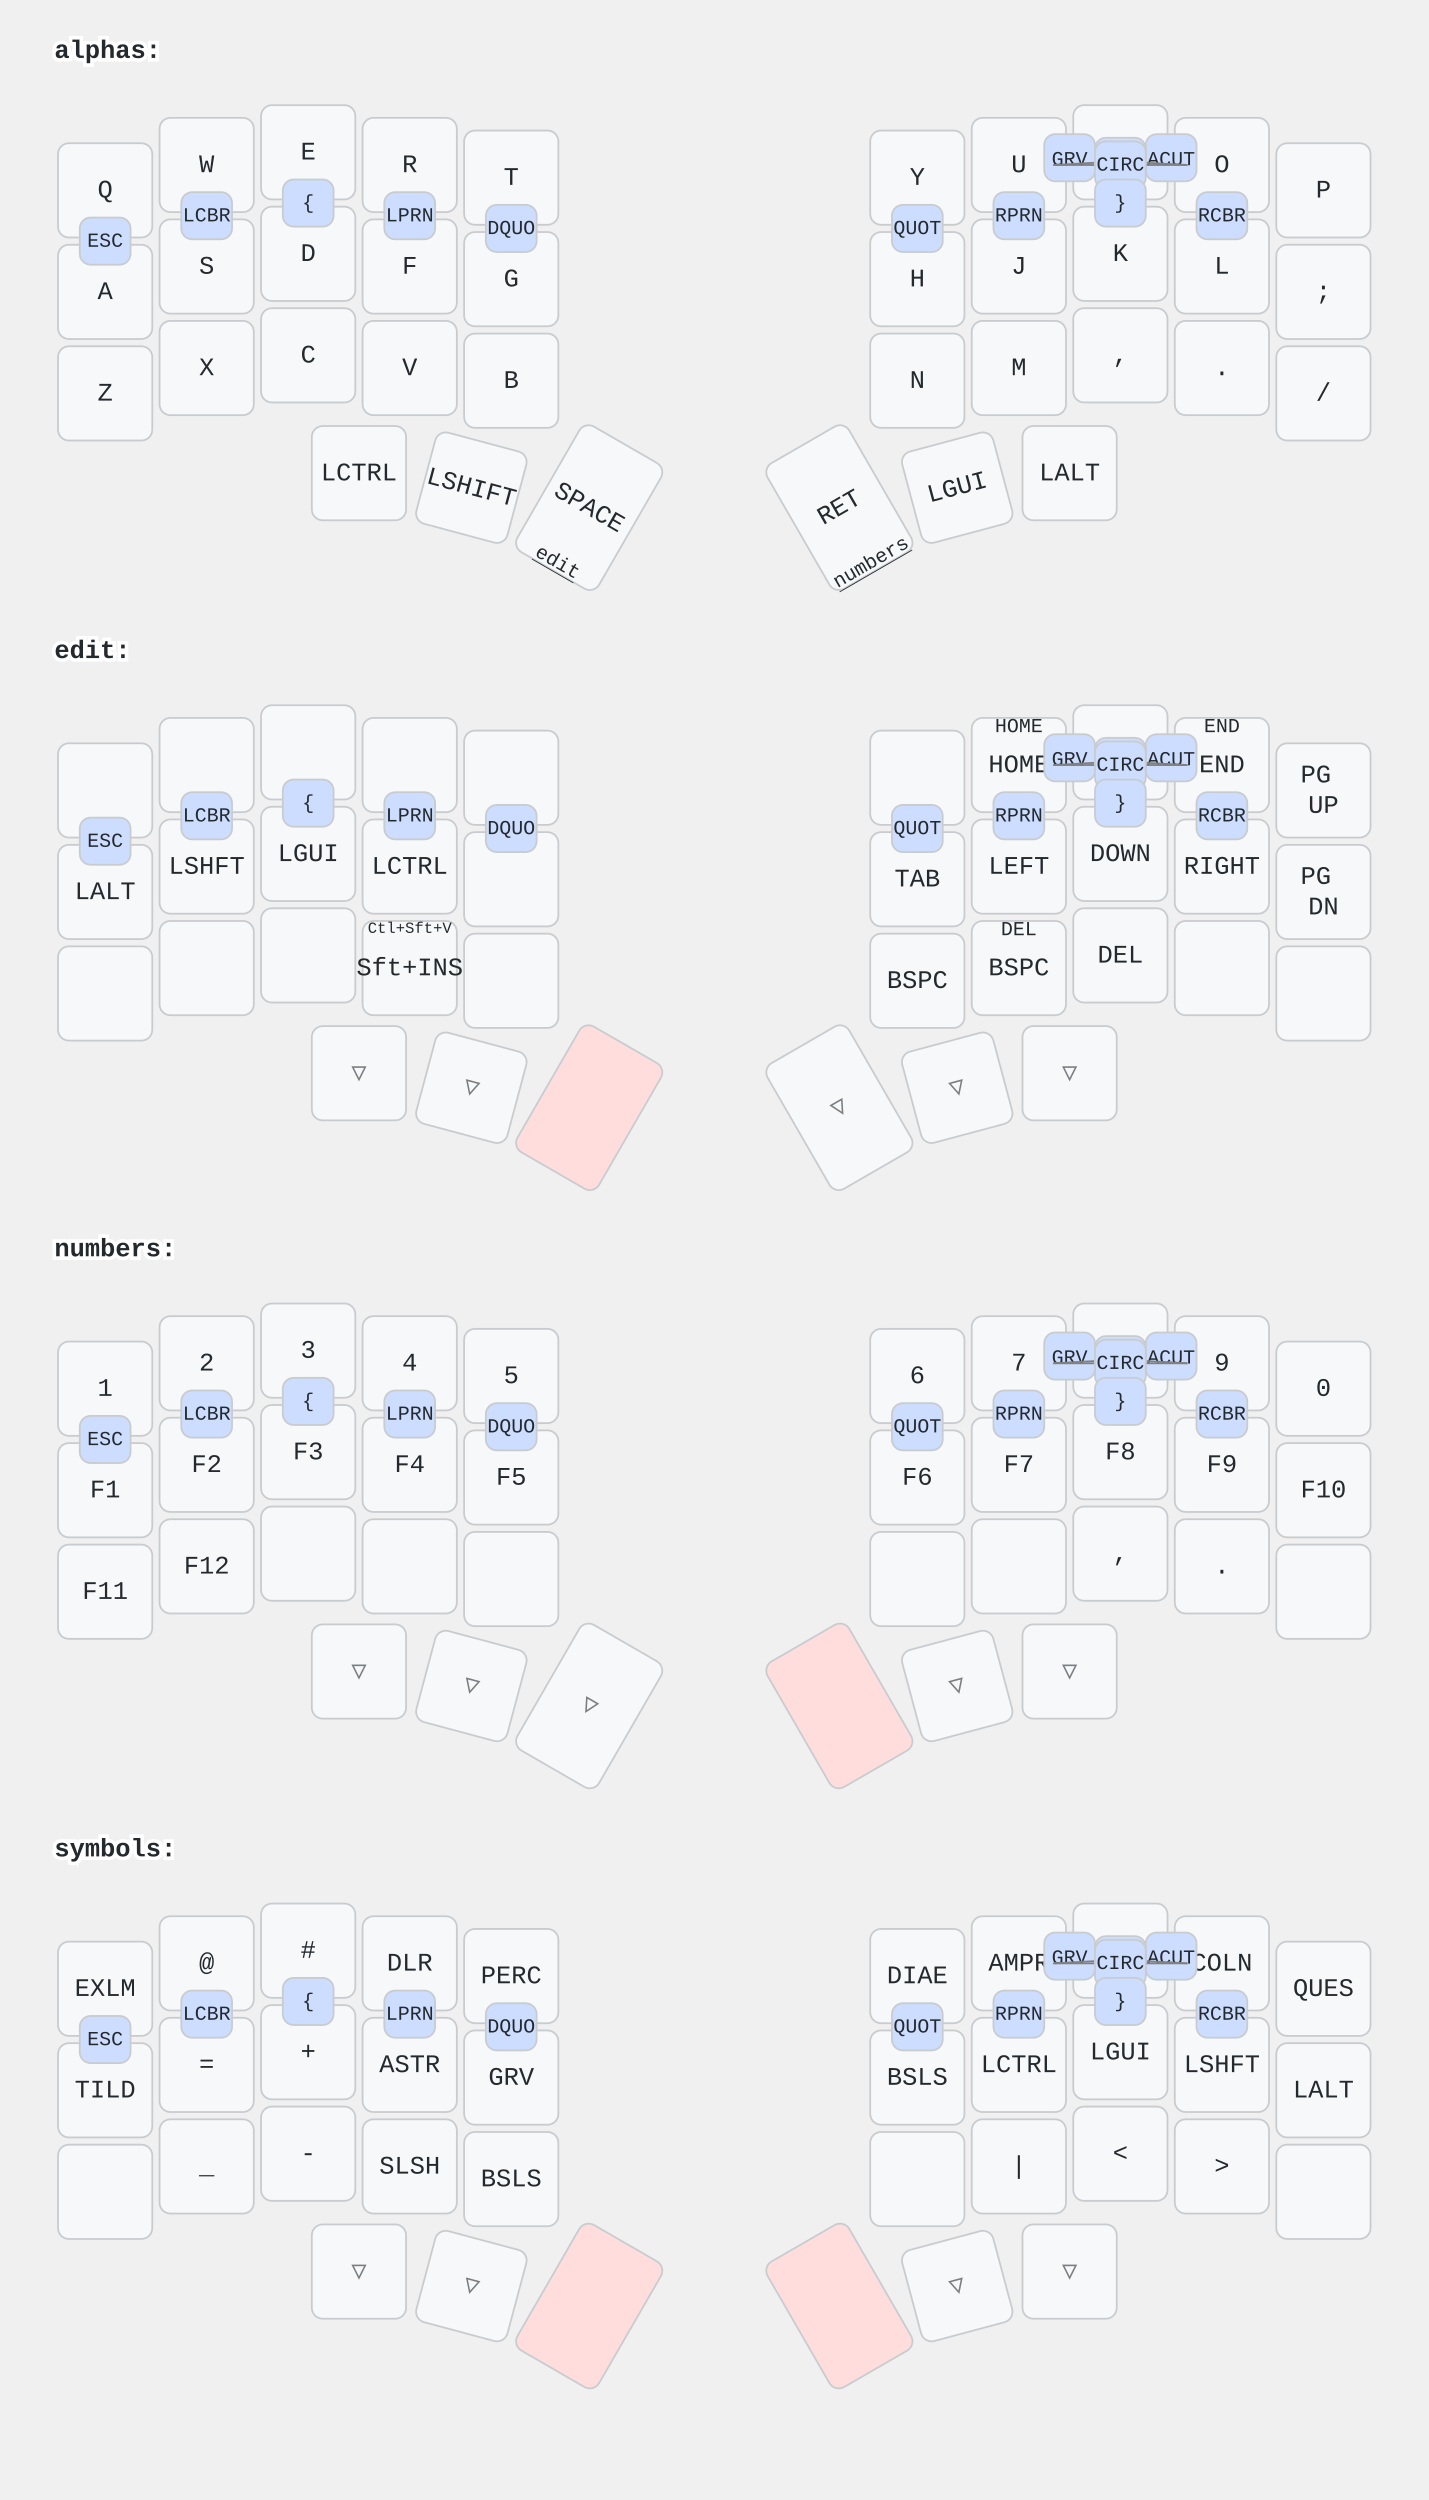
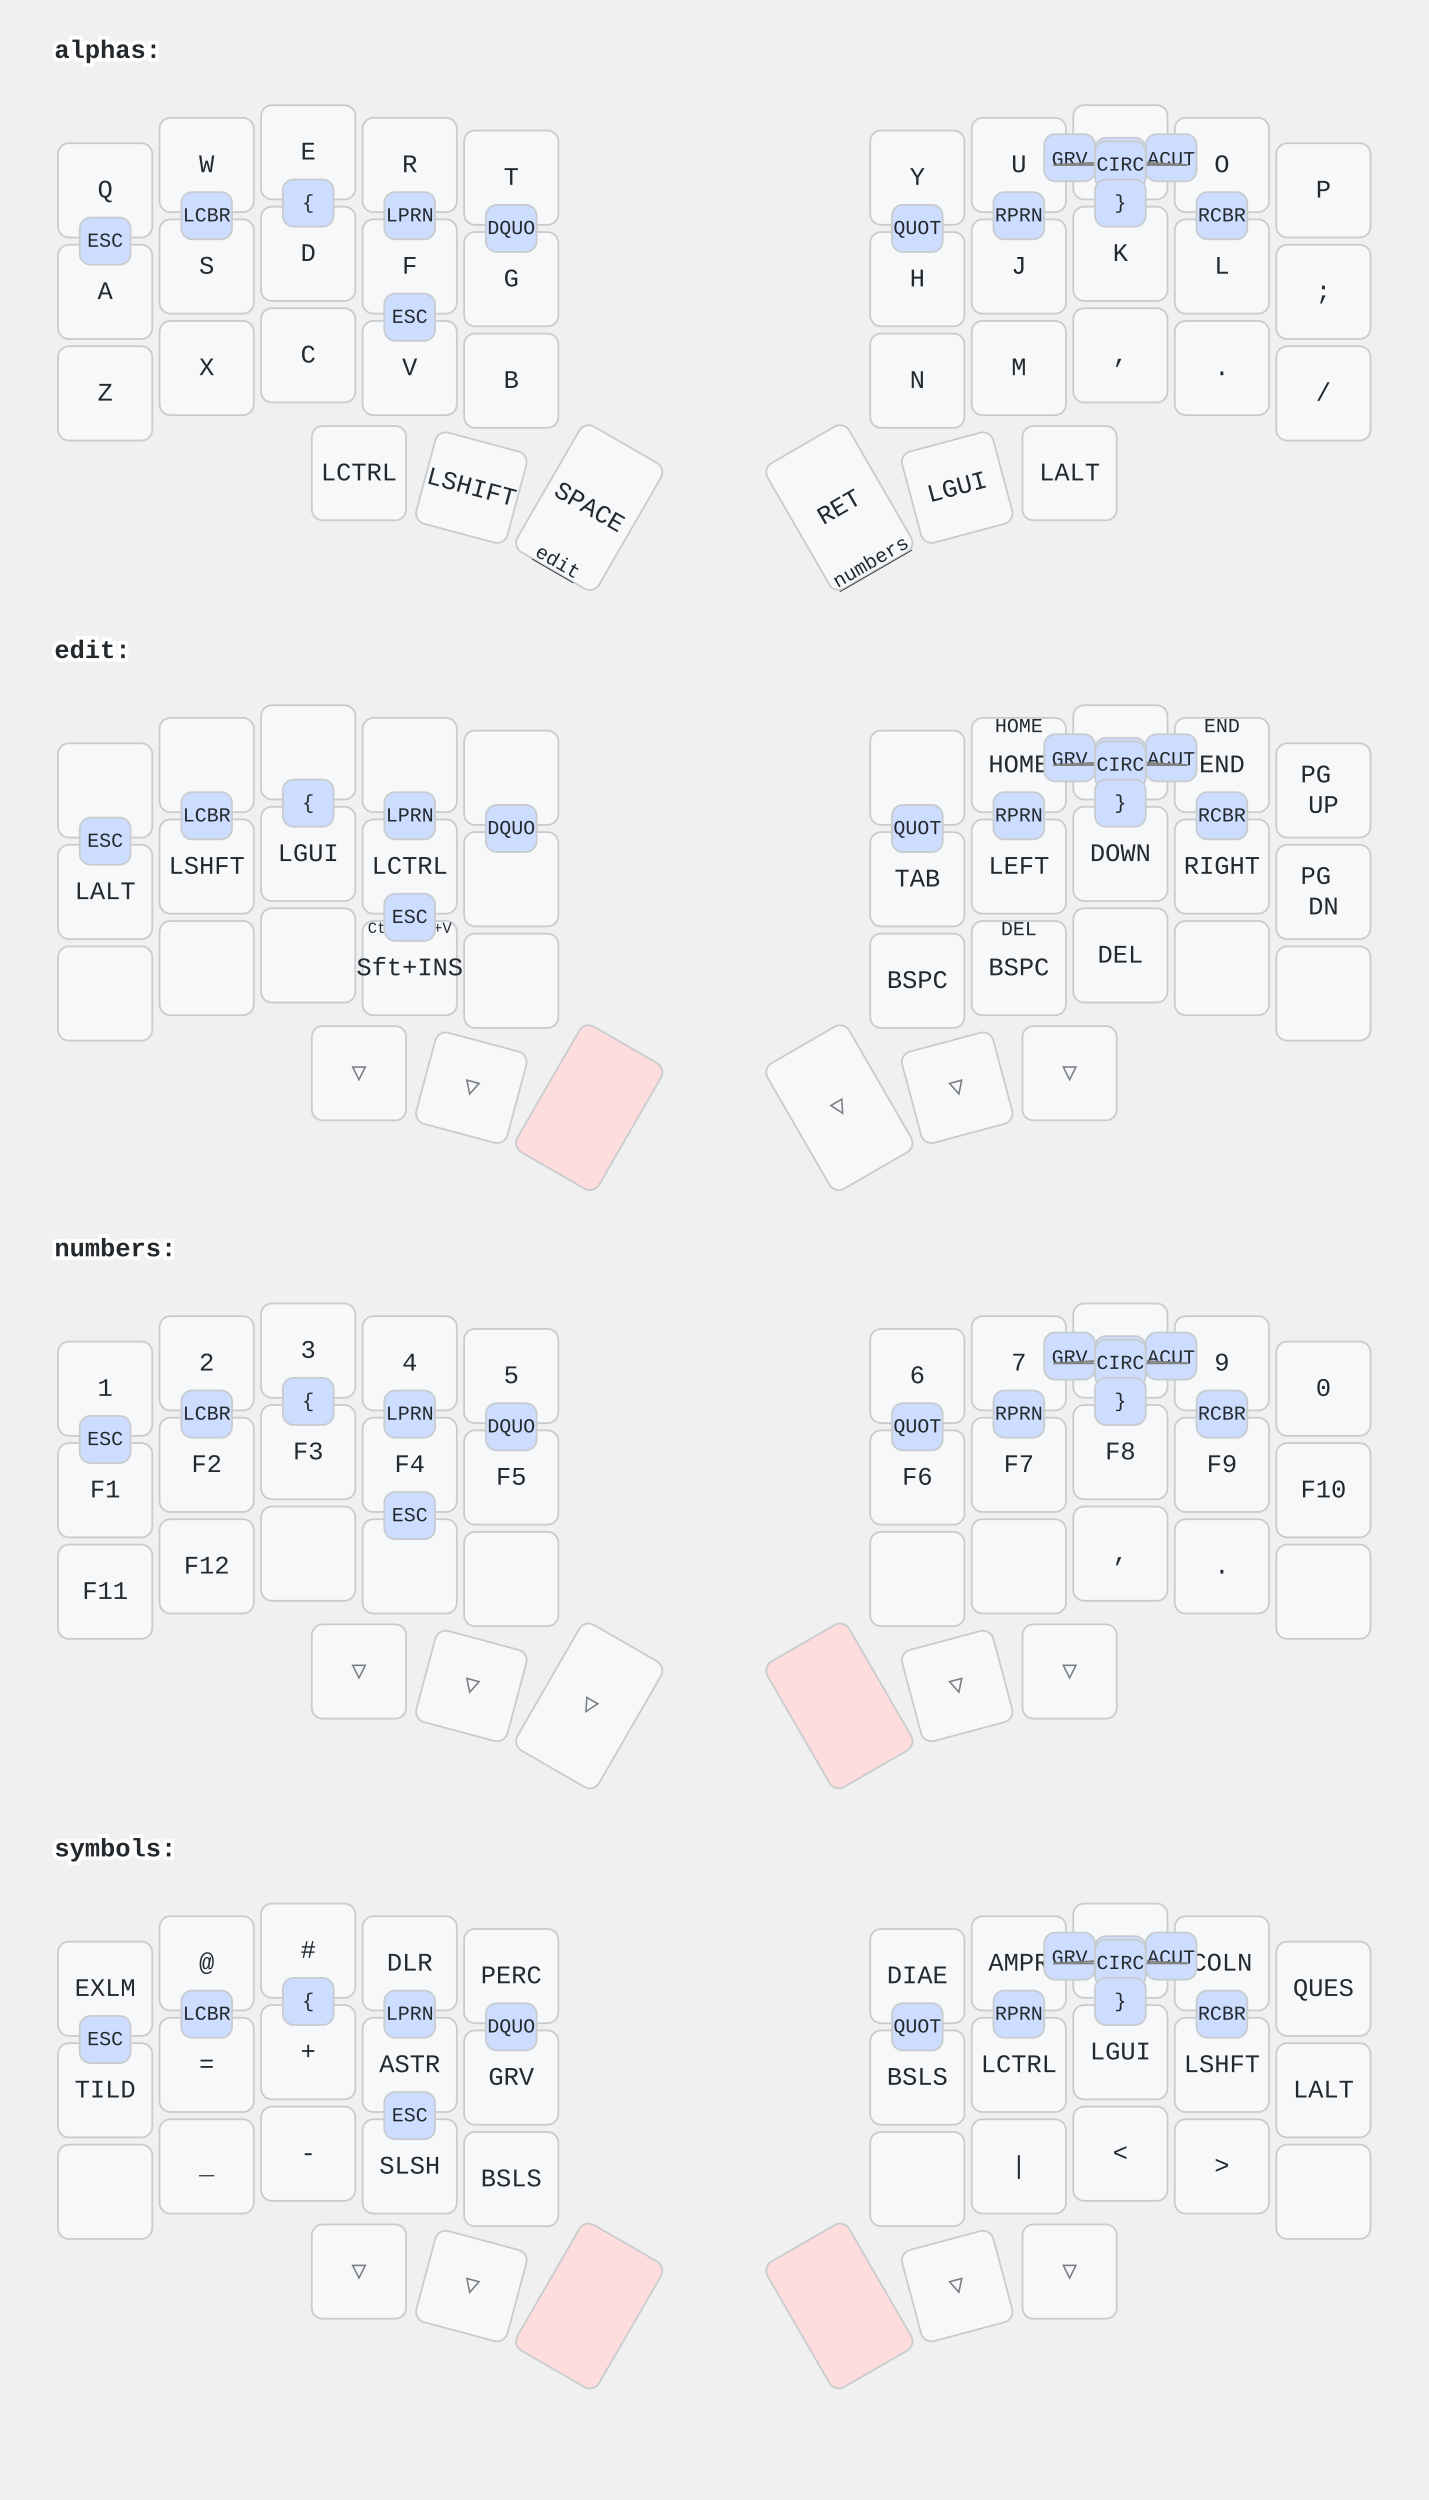
<svg xmlns="http://www.w3.org/2000/svg" width="788" height="1379" viewBox="0 0 788 1379" class="keymap">
  <style>/* inherit to force styles through use tags */
svg path {
    fill: inherit;
}

/* font and background color specifications */
svg.keymap {
    font-family: SFMono-Regular,Consolas,Liberation Mono,Menlo,monospace;
    font-size: 14px;
    font-kerning: normal;
    text-rendering: optimizeLegibility;
    fill: #24292e;
}

/* default key styling */
rect.key {
    fill: #f6f8fa;
}

rect.key, rect.combo {
    stroke: #c9cccf;
    stroke-width: 1;
}

/* default key side styling, only used is draw_key_sides is set */
rect.side {
    filter: brightness(90%);
}

/* color accent for combo boxes */
rect.combo, rect.combo-separate {
    fill: #cdf;
}

/* color accent for held keys */
rect.held, rect.combo.held {
    fill: #fdd;
}

/* color accent for ghost (optional) keys */
rect.ghost, rect.combo.ghost {
    stroke-dasharray: 4, 4;
    stroke-width: 2;
}

text {
    text-anchor: middle;
    dominant-baseline: middle;
}

/* styling for layer labels */
text.label {
    font-weight: bold;
    text-anchor: start;
    stroke: white;
    stroke-width: 4;
    paint-order: stroke;
}

/* styling for optional footer */
text.footer {
    text-anchor: end;
    dominant-baseline: auto;
    stroke: white;
    stroke-width: 4;
    paint-order: stroke;
}

/* styling for combo tap, and key non-tap label text */
text.combo, text.hold, text.shifted, text.left, text.right {
    font-size: 11px;
}

text.hold {
    text-anchor: middle;
    dominant-baseline: auto;
}

text.shifted {
    text-anchor: middle;
    dominant-baseline: hanging;
}

text.left {
    text-anchor: start;
}

text.right {
    text-anchor: end;
}

text.layer-activator {
    text-decoration: underline;
}

/* styling for hold/shifted label text in combo box */
text.combo.hold, text.combo.shifted, text.combo.left, text.combo.right {
    font-size: 8px;
}

/* lighter symbol for transparent keys */
text.trans {
    fill: #7b7e81;
}

/* styling for combo dendrons */
path.combo {
    stroke-width: 1;
    stroke: gray;
    fill: none;
}

/* Start Tabler Icons Cleanup */
/* cannot use height/width with glyphs */
.icon-tabler &gt; path {
    fill: inherit;
    stroke: inherit;
    stroke-width: 2;
}
/* hide tabler's default box */
.icon-tabler &gt; path[stroke="none"][fill="none"] {
    visibility: hidden;
}
/* End Tabler Icons Cleanup */
</style>
  <g transform="translate(30, 0)" class="layer-alphas">
    <text x="0" y="28" class="label" id="alphas">alphas:</text>
    <g transform="translate(0, 56)">
      <g transform="translate(28, 49)" class="key keypos-0">
        <rect rx="6" ry="6" x="-26" y="-26" width="52" height="52" class="key" />
        <text x="0" y="0" class="key tap">Q</text>
      </g>
      <g transform="translate(84, 35)" class="key keypos-1">
        <rect rx="6" ry="6" x="-26" y="-26" width="52" height="52" class="key" />
        <text x="0" y="0" class="key tap">W</text>
      </g>
      <g transform="translate(140, 28)" class="key keypos-2">
        <rect rx="6" ry="6" x="-26" y="-26" width="52" height="52" class="key" />
        <text x="0" y="0" class="key tap">E</text>
      </g>
      <g transform="translate(196, 35)" class="key keypos-3">
        <rect rx="6" ry="6" x="-26" y="-26" width="52" height="52" class="key" />
        <text x="0" y="0" class="key tap">R</text>
      </g>
      <g transform="translate(252, 42)" class="key keypos-4">
        <rect rx="6" ry="6" x="-26" y="-26" width="52" height="52" class="key" />
        <text x="0" y="0" class="key tap">T</text>
      </g>
      <g transform="translate(476, 42)" class="key keypos-5">
        <rect rx="6" ry="6" x="-26" y="-26" width="52" height="52" class="key" />
        <text x="0" y="0" class="key tap">Y</text>
      </g>
      <g transform="translate(532, 35)" class="key keypos-6">
        <rect rx="6" ry="6" x="-26" y="-26" width="52" height="52" class="key" />
        <text x="0" y="0" class="key tap">U</text>
      </g>
      <g transform="translate(588, 28)" class="key keypos-7">
        <rect rx="6" ry="6" x="-26" y="-26" width="52" height="52" class="key" />
        <text x="0" y="0" class="key tap">I</text>
      </g>
      <g transform="translate(644, 35)" class="key keypos-8">
        <rect rx="6" ry="6" x="-26" y="-26" width="52" height="52" class="key" />
        <text x="0" y="0" class="key tap">O</text>
      </g>
      <g transform="translate(700, 49)" class="key keypos-9">
        <rect rx="6" ry="6" x="-26" y="-26" width="52" height="52" class="key" />
        <text x="0" y="0" class="key tap">P</text>
      </g>
      <g transform="translate(28, 105)" class="key keypos-10">
        <rect rx="6" ry="6" x="-26" y="-26" width="52" height="52" class="key" />
        <text x="0" y="0" class="key tap">A</text>
      </g>
      <g transform="translate(84, 91)" class="key keypos-11">
        <rect rx="6" ry="6" x="-26" y="-26" width="52" height="52" class="key" />
        <text x="0" y="0" class="key tap">S</text>
      </g>
      <g transform="translate(140, 84)" class="key keypos-12">
        <rect rx="6" ry="6" x="-26" y="-26" width="52" height="52" class="key" />
        <text x="0" y="0" class="key tap">D</text>
      </g>
      <g transform="translate(196, 91)" class="key keypos-13">
        <rect rx="6" ry="6" x="-26" y="-26" width="52" height="52" class="key" />
        <text x="0" y="0" class="key tap">F</text>
      </g>
      <g transform="translate(252, 98)" class="key keypos-14">
        <rect rx="6" ry="6" x="-26" y="-26" width="52" height="52" class="key" />
        <text x="0" y="0" class="key tap">G</text>
      </g>
      <g transform="translate(476, 98)" class="key keypos-15">
        <rect rx="6" ry="6" x="-26" y="-26" width="52" height="52" class="key" />
        <text x="0" y="0" class="key tap">H</text>
      </g>
      <g transform="translate(532, 91)" class="key keypos-16">
        <rect rx="6" ry="6" x="-26" y="-26" width="52" height="52" class="key" />
        <text x="0" y="0" class="key tap">J</text>
      </g>
      <g transform="translate(588, 84)" class="key keypos-17">
        <rect rx="6" ry="6" x="-26" y="-26" width="52" height="52" class="key" />
        <text x="0" y="0" class="key tap">K</text>
      </g>
      <g transform="translate(644, 91)" class="key keypos-18">
        <rect rx="6" ry="6" x="-26" y="-26" width="52" height="52" class="key" />
        <text x="0" y="0" class="key tap">L</text>
      </g>
      <g transform="translate(700, 105)" class="key keypos-19">
        <rect rx="6" ry="6" x="-26" y="-26" width="52" height="52" class="key" />
        <text x="0" y="0" class="key tap">;</text>
      </g>
      <g transform="translate(28, 161)" class="key keypos-20">
        <rect rx="6" ry="6" x="-26" y="-26" width="52" height="52" class="key" />
        <text x="0" y="0" class="key tap">Z</text>
      </g>
      <g transform="translate(84, 147)" class="key keypos-21">
        <rect rx="6" ry="6" x="-26" y="-26" width="52" height="52" class="key" />
        <text x="0" y="0" class="key tap">X</text>
      </g>
      <g transform="translate(140, 140)" class="key keypos-22">
        <rect rx="6" ry="6" x="-26" y="-26" width="52" height="52" class="key" />
        <text x="0" y="0" class="key tap">C</text>
      </g>
      <g transform="translate(196, 147)" class="key keypos-23">
        <rect rx="6" ry="6" x="-26" y="-26" width="52" height="52" class="key" />
        <text x="0" y="0" class="key tap">V</text>
      </g>
      <g transform="translate(252, 154)" class="key keypos-24">
        <rect rx="6" ry="6" x="-26" y="-26" width="52" height="52" class="key" />
        <text x="0" y="0" class="key tap">B</text>
      </g>
      <g transform="translate(476, 154)" class="key keypos-25">
        <rect rx="6" ry="6" x="-26" y="-26" width="52" height="52" class="key" />
        <text x="0" y="0" class="key tap">N</text>
      </g>
      <g transform="translate(532, 147)" class="key keypos-26">
        <rect rx="6" ry="6" x="-26" y="-26" width="52" height="52" class="key" />
        <text x="0" y="0" class="key tap">M</text>
      </g>
      <g transform="translate(588, 140)" class="key keypos-27">
        <rect rx="6" ry="6" x="-26" y="-26" width="52" height="52" class="key" />
        <text x="0" y="0" class="key tap">,</text>
      </g>
      <g transform="translate(644, 147)" class="key keypos-28">
        <rect rx="6" ry="6" x="-26" y="-26" width="52" height="52" class="key" />
        <text x="0" y="0" class="key tap">.</text>
      </g>
      <g transform="translate(700, 161)" class="key keypos-29">
        <rect rx="6" ry="6" x="-26" y="-26" width="52" height="52" class="key" />
        <text x="0" y="0" class="key tap">/</text>
      </g>
      <g transform="translate(168, 205)" class="key keypos-30">
        <rect rx="6" ry="6" x="-26" y="-26" width="52" height="52" class="key" />
        <text x="0" y="0" class="key tap">LCTRL</text>
      </g>
      <g transform="translate(230, 213) rotate(15.0)" class="key keypos-31">
        <rect rx="6" ry="6" x="-26" y="-26" width="52" height="52" class="key" />
        <text x="0" y="0" class="key tap">LSHIFT</text>
      </g>
      <g transform="translate(295, 224) rotate(30.0)" class="key keypos-32">
        <rect rx="6" ry="6" x="-26" y="-40" width="52" height="80" class="key" />
        <text x="0" y="0" class="key tap">SPACE</text>
        <a href="#edit">
          <text x="0" y="38" class="key hold layer-activator">edit</text>
        </a>
      </g>
      <g transform="translate(433, 224) rotate(-30.0)" class="key keypos-33">
        <rect rx="6" ry="6" x="-26" y="-40" width="52" height="80" class="key" />
        <text x="0" y="0" class="key tap">RET</text>
        <a href="#numbers">
          <text x="0" y="38" class="key hold layer-activator">numbers</text>
        </a>
      </g>
      <g transform="translate(498, 213) rotate(-15.0)" class="key keypos-34">
        <rect rx="6" ry="6" x="-26" y="-26" width="52" height="52" class="key" />
        <text x="0" y="0" class="key tap">LGUI</text>
      </g>
      <g transform="translate(560, 205)" class="key keypos-35">
        <rect rx="6" ry="6" x="-26" y="-26" width="52" height="52" class="key" />
        <text x="0" y="0" class="key tap">LALT</text>
      </g>
      <g class="combo combopos-0">
        <rect rx="6" ry="6" x="602" y="18" width="28" height="26" class="combo" />
        <text x="616" y="32" class="combo tap">ACUT</text>
      </g>
      <g class="combo combopos-1">
        <rect rx="6" ry="6" x="546" y="18" width="28" height="26" class="combo" />
        <text x="560" y="32" class="combo tap">GRV</text>
      </g>
      <g class="combo combopos-2">
        <path d="M588,33 l-37,2" class="combo" />
        <path d="M588,33 l37,2" class="combo" />
        <rect rx="6" ry="6" x="574" y="20" width="28" height="26" class="combo" />
        <text x="588" y="33" class="combo tap">TILD</text>
      </g>
      <g class="combo combopos-3">
        <path d="M588,35 l-37,0" class="combo" />
        <path d="M588,35 l37,0" class="combo" />
        <rect rx="6" ry="6" x="574" y="22" width="28" height="26" class="combo" />
        <text x="588" y="35" class="combo tap">CIRC</text>
      </g>
      <g class="combo combopos-4">
        <rect rx="6" ry="6" x="182" y="50" width="28" height="26" class="combo" />
        <text x="196" y="63" class="combo tap">LPRN</text>
      </g>
      <g class="combo combopos-5">
        <rect rx="6" ry="6" x="518" y="50" width="28" height="26" class="combo" />
        <text x="532" y="63" class="combo tap">RPRN</text>
      </g>
      <g class="combo combopos-6">
        <rect rx="6" ry="6" x="70" y="50" width="28" height="26" class="combo" />
        <text x="84" y="63" class="combo tap">LCBR</text>
      </g>
      <g class="combo combopos-7">
        <rect rx="6" ry="6" x="630" y="50" width="28" height="26" class="combo" />
        <text x="644" y="63" class="combo tap">RCBR</text>
      </g>
      <g class="combo combopos-8">
        <rect rx="6" ry="6" x="126" y="43" width="28" height="26" class="combo" />
        <text x="140" y="56" class="combo tap">{</text>
      </g>
      <g class="combo combopos-9">
        <rect rx="6" ry="6" x="574" y="43" width="28" height="26" class="combo" />
        <text x="588" y="56" class="combo tap">}</text>
      </g>
      <g class="combo combopos-10">
        <rect rx="6" ry="6" x="238" y="57" width="28" height="26" class="combo" />
        <text x="252" y="70" class="combo tap">DQUO</text>
      </g>
      <g class="combo combopos-11">
        <rect rx="6" ry="6" x="462" y="57" width="28" height="26" class="combo" />
        <text x="476" y="70" class="combo tap">QUOT</text>
      </g>
      <g class="combo combopos-12">
        <rect rx="6" ry="6" x="14" y="64" width="28" height="26" class="combo" />
        <text x="28" y="77" class="combo tap">ESC</text>
      </g>
+       <g class="combo combopos-13">
+         <rect rx="6" ry="6" x="182" y="106" width="28" height="26" class="combo" />
+         <text x="196" y="119" class="combo tap">ESC</text>
+       </g>
    </g>
  </g>
  <g transform="translate(30, 331)" class="layer-edit">
    <text x="0" y="28" class="label" id="edit">edit:</text>
    <g transform="translate(0, 56)">
      <g transform="translate(28, 49)" class="key keypos-0">
        <rect rx="6" ry="6" x="-26" y="-26" width="52" height="52" class="key" />
      </g>
      <g transform="translate(84, 35)" class="key keypos-1">
        <rect rx="6" ry="6" x="-26" y="-26" width="52" height="52" class="key" />
      </g>
      <g transform="translate(140, 28)" class="key keypos-2">
        <rect rx="6" ry="6" x="-26" y="-26" width="52" height="52" class="key" />
      </g>
      <g transform="translate(196, 35)" class="key keypos-3">
        <rect rx="6" ry="6" x="-26" y="-26" width="52" height="52" class="key" />
      </g>
      <g transform="translate(252, 42)" class="key keypos-4">
        <rect rx="6" ry="6" x="-26" y="-26" width="52" height="52" class="key" />
      </g>
      <g transform="translate(476, 42)" class="key keypos-5">
        <rect rx="6" ry="6" x="-26" y="-26" width="52" height="52" class="key" />
      </g>
      <g transform="translate(532, 35)" class="key keypos-6">
        <rect rx="6" ry="6" x="-26" y="-26" width="52" height="52" class="key" />
        <text x="0" y="0" class="key tap">HOME</text>
        <text x="0" y="-24" class="key shifted">HOME</text>
      </g>
      <g transform="translate(588, 28)" class="key keypos-7">
        <rect rx="6" ry="6" x="-26" y="-26" width="52" height="52" class="key" />
        <text x="0" y="0" class="key tap">UP</text>
      </g>
      <g transform="translate(644, 35)" class="key keypos-8">
        <rect rx="6" ry="6" x="-26" y="-26" width="52" height="52" class="key" />
        <text x="0" y="0" class="key tap">END</text>
        <text x="0" y="-24" class="key shifted">END</text>
      </g>
      <g transform="translate(700, 49)" class="key keypos-9">
        <rect rx="6" ry="6" x="-26" y="-26" width="52" height="52" class="key" />
        <text x="0" y="0" class="key tap">
          <tspan x="0" dy="-0.6em">PG</tspan>
          <tspan x="0" dy="1.2em">UP</tspan>
        </text>
      </g>
      <g transform="translate(28, 105)" class="key keypos-10">
        <rect rx="6" ry="6" x="-26" y="-26" width="52" height="52" class="key" />
        <text x="0" y="0" class="key tap">LALT</text>
      </g>
      <g transform="translate(84, 91)" class="key keypos-11">
        <rect rx="6" ry="6" x="-26" y="-26" width="52" height="52" class="key" />
        <text x="0" y="0" class="key tap">LSHFT</text>
      </g>
      <g transform="translate(140, 84)" class="key keypos-12">
        <rect rx="6" ry="6" x="-26" y="-26" width="52" height="52" class="key" />
        <text x="0" y="0" class="key tap">LGUI</text>
      </g>
      <g transform="translate(196, 91)" class="key keypos-13">
        <rect rx="6" ry="6" x="-26" y="-26" width="52" height="52" class="key" />
        <text x="0" y="0" class="key tap">LCTRL</text>
      </g>
      <g transform="translate(252, 98)" class="key keypos-14">
        <rect rx="6" ry="6" x="-26" y="-26" width="52" height="52" class="key" />
      </g>
      <g transform="translate(476, 98)" class="key keypos-15">
        <rect rx="6" ry="6" x="-26" y="-26" width="52" height="52" class="key" />
        <text x="0" y="0" class="key tap">TAB</text>
      </g>
      <g transform="translate(532, 91)" class="key keypos-16">
        <rect rx="6" ry="6" x="-26" y="-26" width="52" height="52" class="key" />
        <text x="0" y="0" class="key tap">LEFT</text>
      </g>
      <g transform="translate(588, 84)" class="key keypos-17">
        <rect rx="6" ry="6" x="-26" y="-26" width="52" height="52" class="key" />
        <text x="0" y="0" class="key tap">DOWN</text>
      </g>
      <g transform="translate(644, 91)" class="key keypos-18">
        <rect rx="6" ry="6" x="-26" y="-26" width="52" height="52" class="key" />
        <text x="0" y="0" class="key tap">RIGHT</text>
      </g>
      <g transform="translate(700, 105)" class="key keypos-19">
        <rect rx="6" ry="6" x="-26" y="-26" width="52" height="52" class="key" />
        <text x="0" y="0" class="key tap">
          <tspan x="0" dy="-0.6em">PG</tspan>
          <tspan x="0" dy="1.2em">DN</tspan>
        </text>
      </g>
      <g transform="translate(28, 161)" class="key keypos-20">
        <rect rx="6" ry="6" x="-26" y="-26" width="52" height="52" class="key" />
      </g>
      <g transform="translate(84, 147)" class="key keypos-21">
        <rect rx="6" ry="6" x="-26" y="-26" width="52" height="52" class="key" />
      </g>
      <g transform="translate(140, 140)" class="key keypos-22">
        <rect rx="6" ry="6" x="-26" y="-26" width="52" height="52" class="key" />
      </g>
      <g transform="translate(196, 147)" class="key keypos-23">
        <rect rx="6" ry="6" x="-26" y="-26" width="52" height="52" class="key" />
        <text x="0" y="0" class="key tap">Sft+INS</text>
        <text x="0" y="-24" class="key shifted">
          <tspan style="font-size: 78%">Ctl+Sft+V</tspan>
        </text>
      </g>
      <g transform="translate(252, 154)" class="key keypos-24">
        <rect rx="6" ry="6" x="-26" y="-26" width="52" height="52" class="key" />
      </g>
      <g transform="translate(476, 154)" class="key keypos-25">
        <rect rx="6" ry="6" x="-26" y="-26" width="52" height="52" class="key" />
        <text x="0" y="0" class="key tap">BSPC</text>
      </g>
      <g transform="translate(532, 147)" class="key keypos-26">
        <rect rx="6" ry="6" x="-26" y="-26" width="52" height="52" class="key" />
        <text x="0" y="0" class="key tap">BSPC</text>
        <text x="0" y="-24" class="key shifted">DEL</text>
      </g>
      <g transform="translate(588, 140)" class="key keypos-27">
        <rect rx="6" ry="6" x="-26" y="-26" width="52" height="52" class="key" />
        <text x="0" y="0" class="key tap">DEL</text>
      </g>
      <g transform="translate(644, 147)" class="key keypos-28">
        <rect rx="6" ry="6" x="-26" y="-26" width="52" height="52" class="key" />
      </g>
      <g transform="translate(700, 161)" class="key keypos-29">
        <rect rx="6" ry="6" x="-26" y="-26" width="52" height="52" class="key" />
      </g>
      <g transform="translate(168, 205)" class="key trans keypos-30">
        <rect rx="6" ry="6" x="-26" y="-26" width="52" height="52" class="key trans" />
        <text x="0" y="0" class="key trans tap">▽</text>
      </g>
      <g transform="translate(230, 213) rotate(15.0)" class="key trans keypos-31">
        <rect rx="6" ry="6" x="-26" y="-26" width="52" height="52" class="key trans" />
        <text x="0" y="0" class="key trans tap">▽</text>
      </g>
      <g transform="translate(295, 224) rotate(30.0)" class="key held keypos-32">
        <rect rx="6" ry="6" x="-26" y="-40" width="52" height="80" class="key held" />
      </g>
      <g transform="translate(433, 224) rotate(-30.0)" class="key trans keypos-33">
        <rect rx="6" ry="6" x="-26" y="-40" width="52" height="80" class="key trans" />
        <text x="0" y="0" class="key trans tap">▽</text>
      </g>
      <g transform="translate(498, 213) rotate(-15.0)" class="key trans keypos-34">
        <rect rx="6" ry="6" x="-26" y="-26" width="52" height="52" class="key trans" />
        <text x="0" y="0" class="key trans tap">▽</text>
      </g>
      <g transform="translate(560, 205)" class="key trans keypos-35">
        <rect rx="6" ry="6" x="-26" y="-26" width="52" height="52" class="key trans" />
        <text x="0" y="0" class="key trans tap">▽</text>
      </g>
      <g class="combo combopos-0">
        <rect rx="6" ry="6" x="602" y="18" width="28" height="26" class="combo" />
        <text x="616" y="32" class="combo tap">ACUT</text>
      </g>
      <g class="combo combopos-1">
        <rect rx="6" ry="6" x="546" y="18" width="28" height="26" class="combo" />
        <text x="560" y="32" class="combo tap">GRV</text>
      </g>
      <g class="combo combopos-2">
        <path d="M588,33 l-37,2" class="combo" />
        <path d="M588,33 l37,2" class="combo" />
        <rect rx="6" ry="6" x="574" y="20" width="28" height="26" class="combo" />
        <text x="588" y="33" class="combo tap">TILD</text>
      </g>
      <g class="combo combopos-3">
        <path d="M588,35 l-37,0" class="combo" />
        <path d="M588,35 l37,0" class="combo" />
        <rect rx="6" ry="6" x="574" y="22" width="28" height="26" class="combo" />
        <text x="588" y="35" class="combo tap">CIRC</text>
      </g>
      <g class="combo combopos-4">
        <rect rx="6" ry="6" x="182" y="50" width="28" height="26" class="combo" />
        <text x="196" y="63" class="combo tap">LPRN</text>
      </g>
      <g class="combo combopos-5">
        <rect rx="6" ry="6" x="518" y="50" width="28" height="26" class="combo" />
        <text x="532" y="63" class="combo tap">RPRN</text>
      </g>
      <g class="combo combopos-6">
        <rect rx="6" ry="6" x="70" y="50" width="28" height="26" class="combo" />
        <text x="84" y="63" class="combo tap">LCBR</text>
      </g>
      <g class="combo combopos-7">
        <rect rx="6" ry="6" x="630" y="50" width="28" height="26" class="combo" />
        <text x="644" y="63" class="combo tap">RCBR</text>
      </g>
      <g class="combo combopos-8">
        <rect rx="6" ry="6" x="126" y="43" width="28" height="26" class="combo" />
        <text x="140" y="56" class="combo tap">{</text>
      </g>
      <g class="combo combopos-9">
        <rect rx="6" ry="6" x="574" y="43" width="28" height="26" class="combo" />
        <text x="588" y="56" class="combo tap">}</text>
      </g>
      <g class="combo combopos-10">
        <rect rx="6" ry="6" x="238" y="57" width="28" height="26" class="combo" />
        <text x="252" y="70" class="combo tap">DQUO</text>
      </g>
      <g class="combo combopos-11">
        <rect rx="6" ry="6" x="462" y="57" width="28" height="26" class="combo" />
        <text x="476" y="70" class="combo tap">QUOT</text>
      </g>
      <g class="combo combopos-12">
        <rect rx="6" ry="6" x="14" y="64" width="28" height="26" class="combo" />
        <text x="28" y="77" class="combo tap">ESC</text>
      </g>
+       <g class="combo combopos-13">
+         <rect rx="6" ry="6" x="182" y="106" width="28" height="26" class="combo" />
+         <text x="196" y="119" class="combo tap">ESC</text>
+       </g>
    </g>
  </g>
  <g transform="translate(30, 661)" class="layer-numbers">
    <text x="0" y="28" class="label" id="numbers">numbers:</text>
    <g transform="translate(0, 56)">
      <g transform="translate(28, 49)" class="key keypos-0">
        <rect rx="6" ry="6" x="-26" y="-26" width="52" height="52" class="key" />
        <text x="0" y="0" class="key tap">1</text>
      </g>
      <g transform="translate(84, 35)" class="key keypos-1">
        <rect rx="6" ry="6" x="-26" y="-26" width="52" height="52" class="key" />
        <text x="0" y="0" class="key tap">2</text>
      </g>
      <g transform="translate(140, 28)" class="key keypos-2">
        <rect rx="6" ry="6" x="-26" y="-26" width="52" height="52" class="key" />
        <text x="0" y="0" class="key tap">3</text>
      </g>
      <g transform="translate(196, 35)" class="key keypos-3">
        <rect rx="6" ry="6" x="-26" y="-26" width="52" height="52" class="key" />
        <text x="0" y="0" class="key tap">4</text>
      </g>
      <g transform="translate(252, 42)" class="key keypos-4">
        <rect rx="6" ry="6" x="-26" y="-26" width="52" height="52" class="key" />
        <text x="0" y="0" class="key tap">5</text>
      </g>
      <g transform="translate(476, 42)" class="key keypos-5">
        <rect rx="6" ry="6" x="-26" y="-26" width="52" height="52" class="key" />
        <text x="0" y="0" class="key tap">6</text>
      </g>
      <g transform="translate(532, 35)" class="key keypos-6">
        <rect rx="6" ry="6" x="-26" y="-26" width="52" height="52" class="key" />
        <text x="0" y="0" class="key tap">7</text>
      </g>
      <g transform="translate(588, 28)" class="key keypos-7">
        <rect rx="6" ry="6" x="-26" y="-26" width="52" height="52" class="key" />
        <text x="0" y="0" class="key tap">8</text>
      </g>
      <g transform="translate(644, 35)" class="key keypos-8">
        <rect rx="6" ry="6" x="-26" y="-26" width="52" height="52" class="key" />
        <text x="0" y="0" class="key tap">9</text>
      </g>
      <g transform="translate(700, 49)" class="key keypos-9">
        <rect rx="6" ry="6" x="-26" y="-26" width="52" height="52" class="key" />
        <text x="0" y="0" class="key tap">0</text>
      </g>
      <g transform="translate(28, 105)" class="key keypos-10">
        <rect rx="6" ry="6" x="-26" y="-26" width="52" height="52" class="key" />
        <text x="0" y="0" class="key tap">F1</text>
      </g>
      <g transform="translate(84, 91)" class="key keypos-11">
        <rect rx="6" ry="6" x="-26" y="-26" width="52" height="52" class="key" />
        <text x="0" y="0" class="key tap">F2</text>
      </g>
      <g transform="translate(140, 84)" class="key keypos-12">
        <rect rx="6" ry="6" x="-26" y="-26" width="52" height="52" class="key" />
        <text x="0" y="0" class="key tap">F3</text>
      </g>
      <g transform="translate(196, 91)" class="key keypos-13">
        <rect rx="6" ry="6" x="-26" y="-26" width="52" height="52" class="key" />
        <text x="0" y="0" class="key tap">F4</text>
      </g>
      <g transform="translate(252, 98)" class="key keypos-14">
        <rect rx="6" ry="6" x="-26" y="-26" width="52" height="52" class="key" />
        <text x="0" y="0" class="key tap">F5</text>
      </g>
      <g transform="translate(476, 98)" class="key keypos-15">
        <rect rx="6" ry="6" x="-26" y="-26" width="52" height="52" class="key" />
        <text x="0" y="0" class="key tap">F6</text>
      </g>
      <g transform="translate(532, 91)" class="key keypos-16">
        <rect rx="6" ry="6" x="-26" y="-26" width="52" height="52" class="key" />
        <text x="0" y="0" class="key tap">F7</text>
      </g>
      <g transform="translate(588, 84)" class="key keypos-17">
        <rect rx="6" ry="6" x="-26" y="-26" width="52" height="52" class="key" />
        <text x="0" y="0" class="key tap">F8</text>
      </g>
      <g transform="translate(644, 91)" class="key keypos-18">
        <rect rx="6" ry="6" x="-26" y="-26" width="52" height="52" class="key" />
        <text x="0" y="0" class="key tap">F9</text>
      </g>
      <g transform="translate(700, 105)" class="key keypos-19">
        <rect rx="6" ry="6" x="-26" y="-26" width="52" height="52" class="key" />
        <text x="0" y="0" class="key tap">F10</text>
      </g>
      <g transform="translate(28, 161)" class="key keypos-20">
        <rect rx="6" ry="6" x="-26" y="-26" width="52" height="52" class="key" />
        <text x="0" y="0" class="key tap">F11</text>
      </g>
      <g transform="translate(84, 147)" class="key keypos-21">
        <rect rx="6" ry="6" x="-26" y="-26" width="52" height="52" class="key" />
        <text x="0" y="0" class="key tap">F12</text>
      </g>
      <g transform="translate(140, 140)" class="key keypos-22">
        <rect rx="6" ry="6" x="-26" y="-26" width="52" height="52" class="key" />
      </g>
      <g transform="translate(196, 147)" class="key keypos-23">
        <rect rx="6" ry="6" x="-26" y="-26" width="52" height="52" class="key" />
      </g>
      <g transform="translate(252, 154)" class="key keypos-24">
        <rect rx="6" ry="6" x="-26" y="-26" width="52" height="52" class="key" />
      </g>
      <g transform="translate(476, 154)" class="key keypos-25">
        <rect rx="6" ry="6" x="-26" y="-26" width="52" height="52" class="key" />
      </g>
      <g transform="translate(532, 147)" class="key keypos-26">
        <rect rx="6" ry="6" x="-26" y="-26" width="52" height="52" class="key" />
      </g>
      <g transform="translate(588, 140)" class="key keypos-27">
        <rect rx="6" ry="6" x="-26" y="-26" width="52" height="52" class="key" />
        <text x="0" y="0" class="key tap">,</text>
      </g>
      <g transform="translate(644, 147)" class="key keypos-28">
        <rect rx="6" ry="6" x="-26" y="-26" width="52" height="52" class="key" />
        <text x="0" y="0" class="key tap">.</text>
      </g>
      <g transform="translate(700, 161)" class="key keypos-29">
        <rect rx="6" ry="6" x="-26" y="-26" width="52" height="52" class="key" />
      </g>
      <g transform="translate(168, 205)" class="key trans keypos-30">
        <rect rx="6" ry="6" x="-26" y="-26" width="52" height="52" class="key trans" />
        <text x="0" y="0" class="key trans tap">▽</text>
      </g>
      <g transform="translate(230, 213) rotate(15.0)" class="key trans keypos-31">
        <rect rx="6" ry="6" x="-26" y="-26" width="52" height="52" class="key trans" />
        <text x="0" y="0" class="key trans tap">▽</text>
      </g>
      <g transform="translate(295, 224) rotate(30.0)" class="key trans keypos-32">
        <rect rx="6" ry="6" x="-26" y="-40" width="52" height="80" class="key trans" />
        <text x="0" y="0" class="key trans tap">▽</text>
      </g>
      <g transform="translate(433, 224) rotate(-30.0)" class="key held keypos-33">
        <rect rx="6" ry="6" x="-26" y="-40" width="52" height="80" class="key held" />
      </g>
      <g transform="translate(498, 213) rotate(-15.0)" class="key trans keypos-34">
        <rect rx="6" ry="6" x="-26" y="-26" width="52" height="52" class="key trans" />
        <text x="0" y="0" class="key trans tap">▽</text>
      </g>
      <g transform="translate(560, 205)" class="key trans keypos-35">
        <rect rx="6" ry="6" x="-26" y="-26" width="52" height="52" class="key trans" />
        <text x="0" y="0" class="key trans tap">▽</text>
      </g>
      <g class="combo combopos-0">
        <rect rx="6" ry="6" x="602" y="18" width="28" height="26" class="combo" />
        <text x="616" y="32" class="combo tap">ACUT</text>
      </g>
      <g class="combo combopos-1">
        <rect rx="6" ry="6" x="546" y="18" width="28" height="26" class="combo" />
        <text x="560" y="32" class="combo tap">GRV</text>
      </g>
      <g class="combo combopos-2">
        <path d="M588,33 l-37,2" class="combo" />
        <path d="M588,33 l37,2" class="combo" />
        <rect rx="6" ry="6" x="574" y="20" width="28" height="26" class="combo" />
        <text x="588" y="33" class="combo tap">TILD</text>
      </g>
      <g class="combo combopos-3">
        <path d="M588,35 l-37,0" class="combo" />
        <path d="M588,35 l37,0" class="combo" />
        <rect rx="6" ry="6" x="574" y="22" width="28" height="26" class="combo" />
        <text x="588" y="35" class="combo tap">CIRC</text>
      </g>
      <g class="combo combopos-4">
        <rect rx="6" ry="6" x="182" y="50" width="28" height="26" class="combo" />
        <text x="196" y="63" class="combo tap">LPRN</text>
      </g>
      <g class="combo combopos-5">
        <rect rx="6" ry="6" x="518" y="50" width="28" height="26" class="combo" />
        <text x="532" y="63" class="combo tap">RPRN</text>
      </g>
      <g class="combo combopos-6">
        <rect rx="6" ry="6" x="70" y="50" width="28" height="26" class="combo" />
        <text x="84" y="63" class="combo tap">LCBR</text>
      </g>
      <g class="combo combopos-7">
        <rect rx="6" ry="6" x="630" y="50" width="28" height="26" class="combo" />
        <text x="644" y="63" class="combo tap">RCBR</text>
      </g>
      <g class="combo combopos-8">
        <rect rx="6" ry="6" x="126" y="43" width="28" height="26" class="combo" />
        <text x="140" y="56" class="combo tap">{</text>
      </g>
      <g class="combo combopos-9">
        <rect rx="6" ry="6" x="574" y="43" width="28" height="26" class="combo" />
        <text x="588" y="56" class="combo tap">}</text>
      </g>
      <g class="combo combopos-10">
        <rect rx="6" ry="6" x="238" y="57" width="28" height="26" class="combo" />
        <text x="252" y="70" class="combo tap">DQUO</text>
      </g>
      <g class="combo combopos-11">
        <rect rx="6" ry="6" x="462" y="57" width="28" height="26" class="combo" />
        <text x="476" y="70" class="combo tap">QUOT</text>
      </g>
      <g class="combo combopos-12">
        <rect rx="6" ry="6" x="14" y="64" width="28" height="26" class="combo" />
        <text x="28" y="77" class="combo tap">ESC</text>
      </g>
+       <g class="combo combopos-13">
+         <rect rx="6" ry="6" x="182" y="106" width="28" height="26" class="combo" />
+         <text x="196" y="119" class="combo tap">ESC</text>
+       </g>
    </g>
  </g>
  <g transform="translate(30, 992)" class="layer-symbols">
    <text x="0" y="28" class="label" id="symbols">symbols:</text>
    <g transform="translate(0, 56)">
      <g transform="translate(28, 49)" class="key keypos-0">
        <rect rx="6" ry="6" x="-26" y="-26" width="52" height="52" class="key" />
        <text x="0" y="0" class="key tap">EXLM</text>
      </g>
      <g transform="translate(84, 35)" class="key keypos-1">
        <rect rx="6" ry="6" x="-26" y="-26" width="52" height="52" class="key" />
        <text x="0" y="0" class="key tap">@</text>
      </g>
      <g transform="translate(140, 28)" class="key keypos-2">
        <rect rx="6" ry="6" x="-26" y="-26" width="52" height="52" class="key" />
        <text x="0" y="0" class="key tap">#</text>
      </g>
      <g transform="translate(196, 35)" class="key keypos-3">
        <rect rx="6" ry="6" x="-26" y="-26" width="52" height="52" class="key" />
        <text x="0" y="0" class="key tap">DLR</text>
      </g>
      <g transform="translate(252, 42)" class="key keypos-4">
        <rect rx="6" ry="6" x="-26" y="-26" width="52" height="52" class="key" />
        <text x="0" y="0" class="key tap">PERC</text>
      </g>
      <g transform="translate(476, 42)" class="key keypos-5">
        <rect rx="6" ry="6" x="-26" y="-26" width="52" height="52" class="key" />
        <text x="0" y="0" class="key tap">DIAE</text>
      </g>
      <g transform="translate(532, 35)" class="key keypos-6">
        <rect rx="6" ry="6" x="-26" y="-26" width="52" height="52" class="key" />
        <text x="0" y="0" class="key tap">AMPR</text>
      </g>
      <g transform="translate(588, 28)" class="key keypos-7">
        <rect rx="6" ry="6" x="-26" y="-26" width="52" height="52" class="key" />
        <text x="0" y="0" class="key tap">ASTR</text>
      </g>
      <g transform="translate(644, 35)" class="key keypos-8">
        <rect rx="6" ry="6" x="-26" y="-26" width="52" height="52" class="key" />
        <text x="0" y="0" class="key tap">COLN</text>
      </g>
      <g transform="translate(700, 49)" class="key keypos-9">
        <rect rx="6" ry="6" x="-26" y="-26" width="52" height="52" class="key" />
        <text x="0" y="0" class="key tap">QUES</text>
      </g>
      <g transform="translate(28, 105)" class="key keypos-10">
        <rect rx="6" ry="6" x="-26" y="-26" width="52" height="52" class="key" />
        <text x="0" y="0" class="key tap">TILD</text>
      </g>
      <g transform="translate(84, 91)" class="key keypos-11">
        <rect rx="6" ry="6" x="-26" y="-26" width="52" height="52" class="key" />
        <text x="0" y="0" class="key tap">=</text>
      </g>
      <g transform="translate(140, 84)" class="key keypos-12">
        <rect rx="6" ry="6" x="-26" y="-26" width="52" height="52" class="key" />
        <text x="0" y="0" class="key tap">+</text>
      </g>
      <g transform="translate(196, 91)" class="key keypos-13">
        <rect rx="6" ry="6" x="-26" y="-26" width="52" height="52" class="key" />
        <text x="0" y="0" class="key tap">ASTR</text>
      </g>
      <g transform="translate(252, 98)" class="key keypos-14">
        <rect rx="6" ry="6" x="-26" y="-26" width="52" height="52" class="key" />
        <text x="0" y="0" class="key tap">GRV</text>
      </g>
      <g transform="translate(476, 98)" class="key keypos-15">
        <rect rx="6" ry="6" x="-26" y="-26" width="52" height="52" class="key" />
        <text x="0" y="0" class="key tap">BSLS</text>
      </g>
      <g transform="translate(532, 91)" class="key keypos-16">
        <rect rx="6" ry="6" x="-26" y="-26" width="52" height="52" class="key" />
        <text x="0" y="0" class="key tap">LCTRL</text>
      </g>
      <g transform="translate(588, 84)" class="key keypos-17">
        <rect rx="6" ry="6" x="-26" y="-26" width="52" height="52" class="key" />
        <text x="0" y="0" class="key tap">LGUI</text>
      </g>
      <g transform="translate(644, 91)" class="key keypos-18">
        <rect rx="6" ry="6" x="-26" y="-26" width="52" height="52" class="key" />
        <text x="0" y="0" class="key tap">LSHFT</text>
      </g>
      <g transform="translate(700, 105)" class="key keypos-19">
        <rect rx="6" ry="6" x="-26" y="-26" width="52" height="52" class="key" />
        <text x="0" y="0" class="key tap">LALT</text>
      </g>
      <g transform="translate(28, 161)" class="key keypos-20">
        <rect rx="6" ry="6" x="-26" y="-26" width="52" height="52" class="key" />
      </g>
      <g transform="translate(84, 147)" class="key keypos-21">
        <rect rx="6" ry="6" x="-26" y="-26" width="52" height="52" class="key" />
        <text x="0" y="0" class="key tap">_</text>
      </g>
      <g transform="translate(140, 140)" class="key keypos-22">
        <rect rx="6" ry="6" x="-26" y="-26" width="52" height="52" class="key" />
        <text x="0" y="0" class="key tap">-</text>
      </g>
      <g transform="translate(196, 147)" class="key keypos-23">
        <rect rx="6" ry="6" x="-26" y="-26" width="52" height="52" class="key" />
        <text x="0" y="0" class="key tap">SLSH</text>
      </g>
      <g transform="translate(252, 154)" class="key keypos-24">
        <rect rx="6" ry="6" x="-26" y="-26" width="52" height="52" class="key" />
        <text x="0" y="0" class="key tap">BSLS</text>
      </g>
      <g transform="translate(476, 154)" class="key keypos-25">
        <rect rx="6" ry="6" x="-26" y="-26" width="52" height="52" class="key" />
      </g>
      <g transform="translate(532, 147)" class="key keypos-26">
        <rect rx="6" ry="6" x="-26" y="-26" width="52" height="52" class="key" />
        <text x="0" y="0" class="key tap">|</text>
      </g>
      <g transform="translate(588, 140)" class="key keypos-27">
        <rect rx="6" ry="6" x="-26" y="-26" width="52" height="52" class="key" />
        <text x="0" y="0" class="key tap">&lt;</text>
      </g>
      <g transform="translate(644, 147)" class="key keypos-28">
        <rect rx="6" ry="6" x="-26" y="-26" width="52" height="52" class="key" />
        <text x="0" y="0" class="key tap">&gt;</text>
      </g>
      <g transform="translate(700, 161)" class="key keypos-29">
        <rect rx="6" ry="6" x="-26" y="-26" width="52" height="52" class="key" />
      </g>
      <g transform="translate(168, 205)" class="key trans keypos-30">
        <rect rx="6" ry="6" x="-26" y="-26" width="52" height="52" class="key trans" />
        <text x="0" y="0" class="key trans tap">▽</text>
      </g>
      <g transform="translate(230, 213) rotate(15.0)" class="key trans keypos-31">
        <rect rx="6" ry="6" x="-26" y="-26" width="52" height="52" class="key trans" />
        <text x="0" y="0" class="key trans tap">▽</text>
      </g>
      <g transform="translate(295, 224) rotate(30.0)" class="key held keypos-32">
        <rect rx="6" ry="6" x="-26" y="-40" width="52" height="80" class="key held" />
      </g>
      <g transform="translate(433, 224) rotate(-30.0)" class="key held keypos-33">
        <rect rx="6" ry="6" x="-26" y="-40" width="52" height="80" class="key held" />
      </g>
      <g transform="translate(498, 213) rotate(-15.0)" class="key trans keypos-34">
        <rect rx="6" ry="6" x="-26" y="-26" width="52" height="52" class="key trans" />
        <text x="0" y="0" class="key trans tap">▽</text>
      </g>
      <g transform="translate(560, 205)" class="key trans keypos-35">
        <rect rx="6" ry="6" x="-26" y="-26" width="52" height="52" class="key trans" />
        <text x="0" y="0" class="key trans tap">▽</text>
      </g>
      <g class="combo combopos-0">
        <rect rx="6" ry="6" x="602" y="18" width="28" height="26" class="combo" />
        <text x="616" y="32" class="combo tap">ACUT</text>
      </g>
      <g class="combo combopos-1">
        <rect rx="6" ry="6" x="546" y="18" width="28" height="26" class="combo" />
        <text x="560" y="32" class="combo tap">GRV</text>
      </g>
      <g class="combo combopos-2">
        <path d="M588,33 l-37,2" class="combo" />
        <path d="M588,33 l37,2" class="combo" />
        <rect rx="6" ry="6" x="574" y="20" width="28" height="26" class="combo" />
        <text x="588" y="33" class="combo tap">TILD</text>
      </g>
      <g class="combo combopos-3">
        <path d="M588,35 l-37,0" class="combo" />
        <path d="M588,35 l37,0" class="combo" />
        <rect rx="6" ry="6" x="574" y="22" width="28" height="26" class="combo" />
        <text x="588" y="35" class="combo tap">CIRC</text>
      </g>
      <g class="combo combopos-4">
        <rect rx="6" ry="6" x="182" y="50" width="28" height="26" class="combo" />
        <text x="196" y="63" class="combo tap">LPRN</text>
      </g>
      <g class="combo combopos-5">
        <rect rx="6" ry="6" x="518" y="50" width="28" height="26" class="combo" />
        <text x="532" y="63" class="combo tap">RPRN</text>
      </g>
      <g class="combo combopos-6">
        <rect rx="6" ry="6" x="70" y="50" width="28" height="26" class="combo" />
        <text x="84" y="63" class="combo tap">LCBR</text>
      </g>
      <g class="combo combopos-7">
        <rect rx="6" ry="6" x="630" y="50" width="28" height="26" class="combo" />
        <text x="644" y="63" class="combo tap">RCBR</text>
      </g>
      <g class="combo combopos-8">
        <rect rx="6" ry="6" x="126" y="43" width="28" height="26" class="combo" />
        <text x="140" y="56" class="combo tap">{</text>
      </g>
      <g class="combo combopos-9">
        <rect rx="6" ry="6" x="574" y="43" width="28" height="26" class="combo" />
        <text x="588" y="56" class="combo tap">}</text>
      </g>
      <g class="combo combopos-10">
        <rect rx="6" ry="6" x="238" y="57" width="28" height="26" class="combo" />
        <text x="252" y="70" class="combo tap">DQUO</text>
      </g>
      <g class="combo combopos-11">
        <rect rx="6" ry="6" x="462" y="57" width="28" height="26" class="combo" />
        <text x="476" y="70" class="combo tap">QUOT</text>
      </g>
      <g class="combo combopos-12">
        <rect rx="6" ry="6" x="14" y="64" width="28" height="26" class="combo" />
        <text x="28" y="77" class="combo tap">ESC</text>
      </g>
+       <g class="combo combopos-13">
+         <rect rx="6" ry="6" x="182" y="106" width="28" height="26" class="combo" />
+         <text x="196" y="119" class="combo tap">ESC</text>
+       </g>
    </g>
  </g>
</svg>
